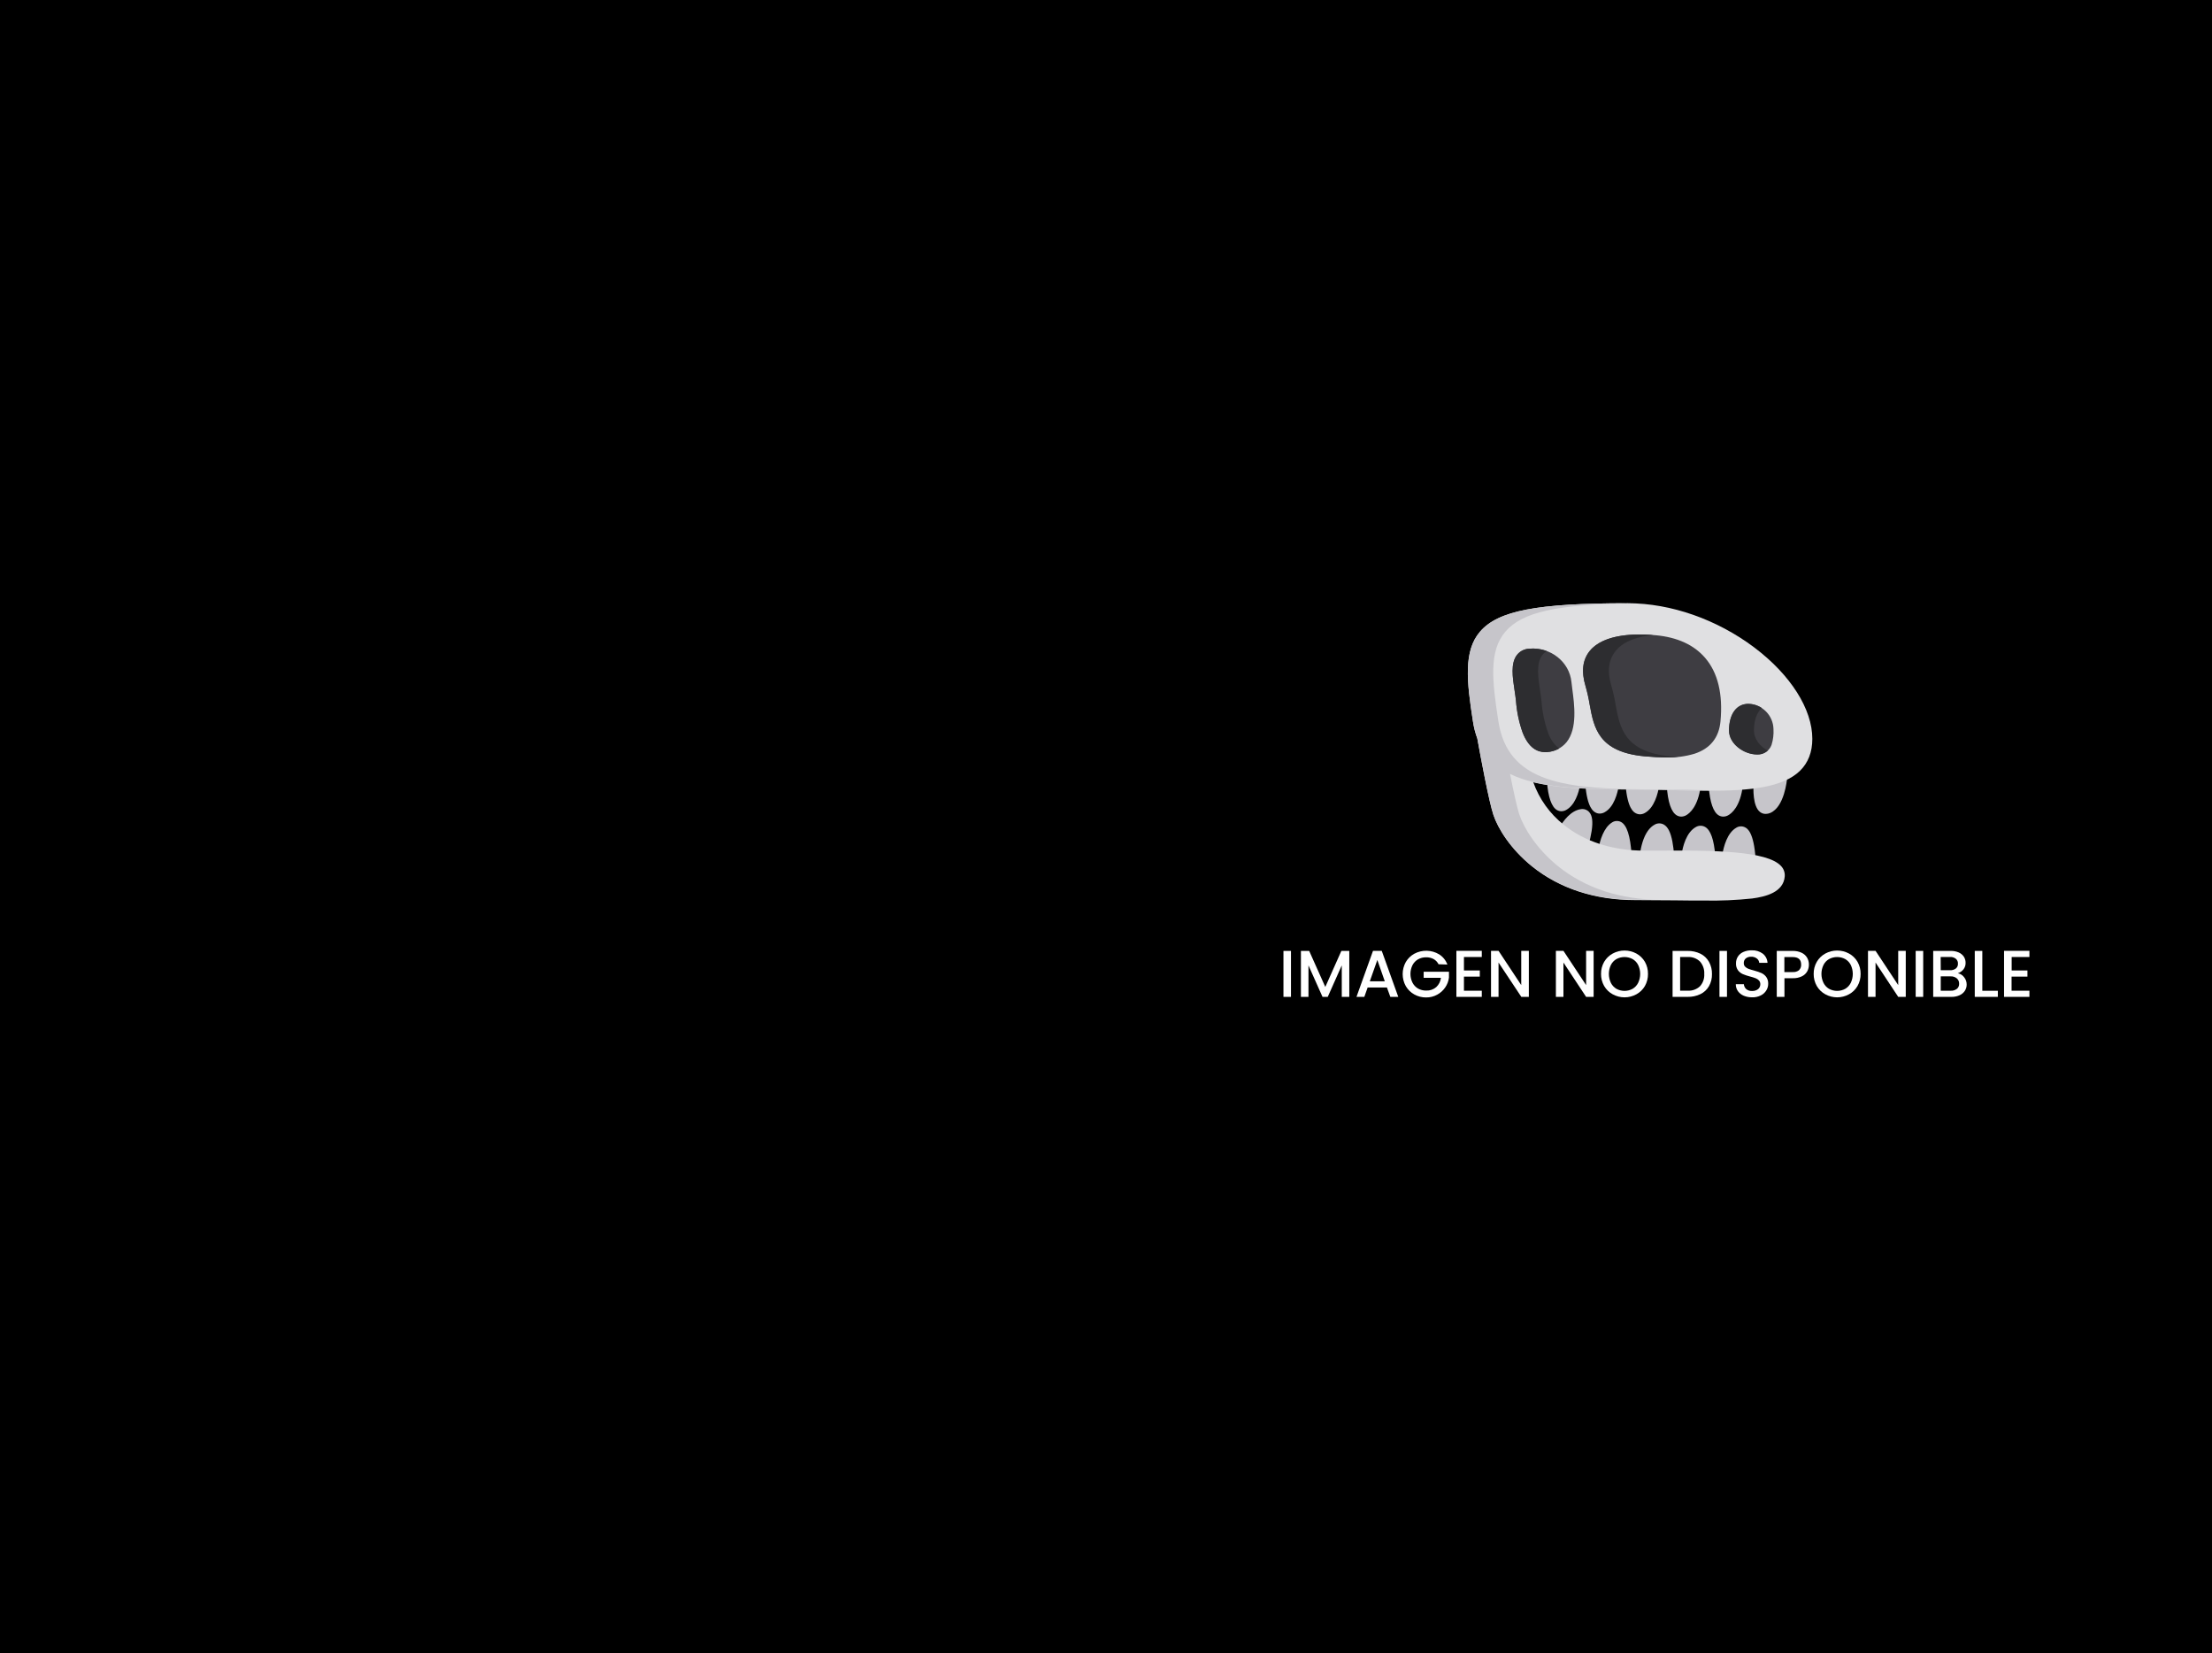
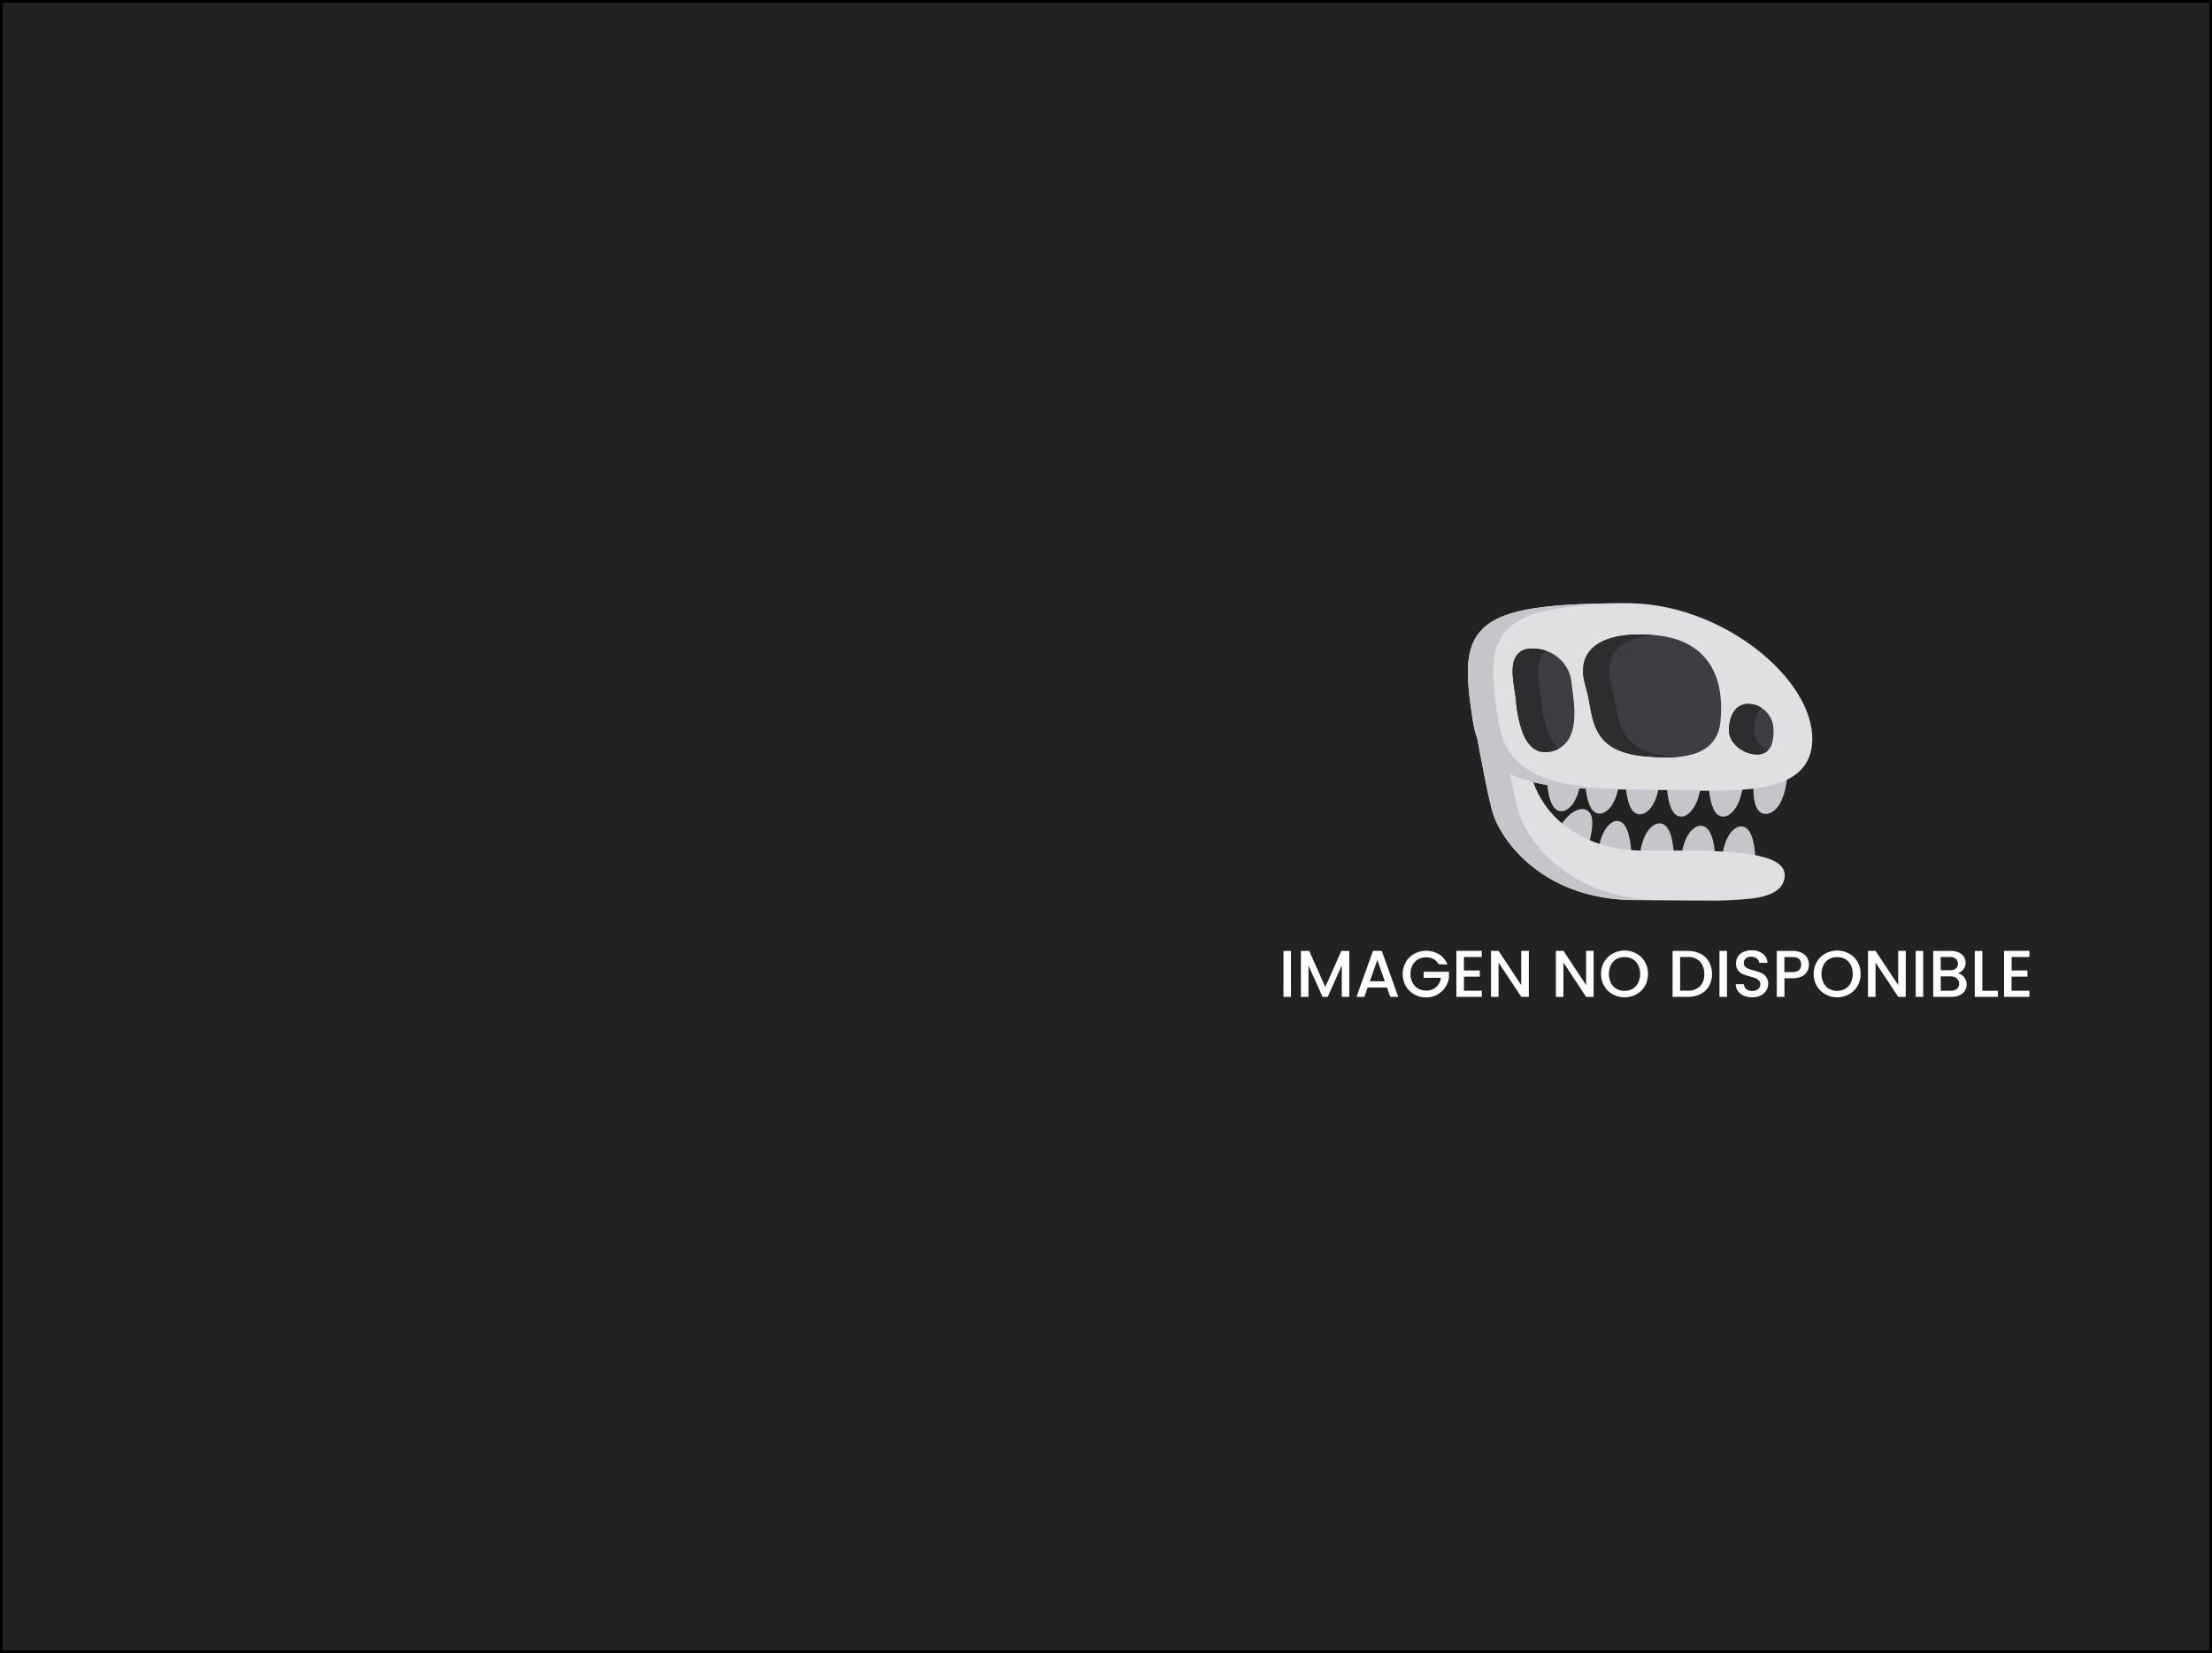
<svg xmlns="http://www.w3.org/2000/svg" id="Capa_1" data-name="Capa 1" viewBox="0 0 803 600">
  <g>
-     <rect x="0.5" y="0.5" width="802" height="599" />
+     <rect x="0.5" y="0.5" width="802" height="599" style="fill: #222" />
    <path d="M802,1V599H1V1H802m1-1H0V600H803V0Z" />
  </g>
  <g>
    <g>
      <path d="M636.6,284.12a1.83,1.83,0,0,1,1.37-1.64l8.53-2.2a1.82,1.82,0,0,1,1.63.38,1.79,1.79,0,0,1,.65,1.54c-.09,1.09-1,10.68-6.14,12.88a4.24,4.24,0,0,1-1.63.35,3.29,3.29,0,0,1-2-.63C636.22,292.79,636.46,286.12,636.6,284.12Z" style="fill: #c6c5ca" />
      <path d="M625.15,310.72c.57-3.66,1.93-8.41,5.14-10.27a3.23,3.23,0,0,1,3.23-.13c.78.41,3.15,1.67,3.8,11.5a1.81,1.81,0,0,1-.6,1.48,1.78,1.78,0,0,1-1.22.47,1.51,1.51,0,0,1-.3,0c-2.35-.39-5.16-.7-8.37-.92a1.8,1.8,0,0,1-1.3-.68A1.84,1.84,0,0,1,625.15,310.72Z" style="fill: #c6c5ca" />
      <path d="M610.43,310.26c.44-2.95,1.72-8.2,5.28-10.11a3.35,3.35,0,0,1,3.26,0c2,1.1,3.25,4.62,3.7,10.45a1.83,1.83,0,0,1-.5,1.41,1.85,1.85,0,0,1-1.33.56h-.06c-2.59-.09-5.39-.14-8.55-.16a1.81,1.81,0,0,1-1.38-.64A1.83,1.83,0,0,1,610.43,310.26Z" style="fill: #c6c5ca" />
      <path d="M580.23,308.35c.6-3.5,2-8,5-9.84a3.21,3.21,0,0,1,3.23-.15c2.12,1.13,3.4,5.09,3.82,11.78a1.86,1.86,0,0,1-.57,1.44,1.84,1.84,0,0,1-1.26.5h-.19a54.43,54.43,0,0,1-8.77-1.65A1.83,1.83,0,0,1,580.23,308.35Z" style="fill: #c6c5ca" />
      <path d="M565.91,300.67c1.66-2.88,4.38-6.42,7.9-6.95a3.32,3.32,0,0,1,3.11,1.06c1.12,1.28,1.39,3.45.88,6.85a38.84,38.84,0,0,1-1.11,4.93,1.82,1.82,0,0,1-1,1.15,1.76,1.76,0,0,1-1.53,0,43.9,43.9,0,0,1-7.77-4.65A1.85,1.85,0,0,1,565.91,300.67Z" style="fill: #c6c5ca" />
      <path d="M595.3,310.41a25.46,25.46,0,0,1,1-4.81c1-3.15,2.48-5.27,4.41-6.3a3.33,3.33,0,0,1,3.29,0c1.47.82,2.46,2.78,3.11,6.14a41.45,41.45,0,0,1,.61,5,1.85,1.85,0,0,1-1.82,1.93l-3.67,0-5.11,0h0a1.84,1.84,0,0,1-1.82-2Z" style="fill: #c6c5ca" />
      <path d="M562.13,282.05a1.82,1.82,0,0,1,1.51-.48c2.53.36,5.26.64,8.37.85a1.83,1.83,0,0,1,1.68,2.14c-.59,3.36-2,7.73-5.17,9.45a3.61,3.61,0,0,1-1.71.45,3.28,3.28,0,0,1-1.55-.4c-2-1.11-3.26-4.66-3.7-10.54A1.77,1.77,0,0,1,562.13,282.05Z" style="fill: #c6c5ca" />
      <path d="M576,283.26a1.88,1.88,0,0,1,1.4-.56c2.55.1,5.33.16,8.49.2a1.79,1.79,0,0,1,1.38.65,1.81,1.81,0,0,1,.41,1.47c-.46,2.87-1.75,8-5.24,9.84a3.61,3.61,0,0,1-1.71.45,3.19,3.19,0,0,1-1.53-.39c-.74-.41-3-1.63-3.7-10.24A1.86,1.86,0,0,1,576,283.26Z" style="fill: #c6c5ca" />
      <path d="M590.6,283.52a1.79,1.79,0,0,1,1.34-.59h0c2.56,0,5.3,0,8.6.09a1.83,1.83,0,0,1,1.78,2.1c-.45,2.92-1.74,8.1-5.26,10a3.63,3.63,0,0,1-1.71.46,3.27,3.27,0,0,1-1.54-.4c-.74-.4-3-1.63-3.69-10.25A1.82,1.82,0,0,1,590.6,283.52Z" style="fill: #c6c5ca" />
      <path d="M605.57,283.71a1.85,1.85,0,0,1,1.37-.56H607c3,.07,5.8.13,8.59.17a1.83,1.83,0,0,1,1.79,2.07c-1,7.48-4.06,9.88-5.34,10.57a3.61,3.61,0,0,1-1.71.45,3.22,3.22,0,0,1-1.56-.41c-2.07-1.15-3.32-4.82-3.72-10.9A1.87,1.87,0,0,1,605.57,283.71Z" style="fill: #c6c5ca" />
      <path d="M620.81,283.94a1.88,1.88,0,0,1,1.33-.59c3.26,0,6.07-.11,8.61-.26a1.78,1.78,0,0,1,1.44.57,1.81,1.81,0,0,1,.49,1.47c-.9,7.66-4.06,10.12-5.37,10.83a3.67,3.67,0,0,1-1.71.45A3.22,3.22,0,0,1,624,296c-2-1.12-3.29-4.72-3.71-10.69A1.82,1.82,0,0,1,620.81,283.94Z" style="fill: #c6c5ca" />
    </g>
    <path d="M537.25,229.31c6.55-7.64,20.59-10.35,53.66-10.35,15.66,0,32.41,5.87,46,16.11,13.13,9.92,21,22.3,21,33.12,0,4.78-1.5,8.67-4.46,11.57-6.24,6.1-18.23,7.26-32.83,7.26-4.34,0-8.9-.1-13.61-.21-5-.11-10.07-.23-15.2-.23-14.92,0-26.35-.47-35.19-2.63a34.42,34.42,0,0,0,11,15.39c7.63,6.17,17.78,9.42,29.37,9.42l5.22,0c20.46-.16,39.25.15,44.29,5.53a4.88,4.88,0,0,1,1.4,3.78c-.43,5.86-7,7.41-11.82,8.06a138.73,138.73,0,0,1-17.27.75c-3.32,0-6.91,0-10.76-.07-4.6,0-9.35-.09-14.55-.09-14.49,0-27.38-4.22-37.29-12.2-7.86-6.33-12.41-13.8-14.06-18.68s-4.6-20.84-5.84-27.72a31.81,31.81,0,0,1-1.59-6.24C532.42,247.19,531.28,236.28,537.25,229.31Z" style="fill: #e0e0e2" />
    <path d="M537.25,229.31c6.55-7.64,20.59-10.35,53.66-10.35.75,0,1.51,0,2.27,0-28.11.38-40.61,3.22-46.68,10.3s-4.83,17.88-2.56,32.54c1.65,10.7,7.3,17.35,17.75,20.92,9.33,3.18,22,3.81,39.31,3.81,5.14,0,10.25.12,15.2.23,2.93.07,5.81.13,8.61.17-1.39,0-2.81,0-4.25,0-4.34,0-8.9-.1-13.61-.21-5-.11-10.07-.23-15.2-.23-17.35,0-30-.63-39.31-3.81a34.61,34.61,0,0,1-4.27-1.77c1.2,6.06,2.51,12.14,3.41,14.81,1.64,4.88,6.2,12.35,14,18.68,9.91,8,22.81,12.2,37.29,12.2h-9.45c-14.49,0-27.38-4.22-37.29-12.2-7.85-6.33-12.41-13.8-14-18.68s-4.61-20.84-5.85-27.72a31.81,31.81,0,0,1-1.59-6.24C532.42,247.19,531.28,236.28,537.25,229.31Z" style="fill: #c6c5ca" />
    <path d="M634.71,255.48a9.38,9.38,0,0,1,9.1,9.18,15.94,15.94,0,0,1-.7,5.71,5.25,5.25,0,0,1-5.29,3.48c-4.69,0-10.14-3.8-10.14-8.7C627.68,259.18,630.37,255.48,634.71,255.48Z" style="fill: #3e3d42" />
    <path d="M634.71,255.48a8.82,8.82,0,0,1,4.87,1.52c-1.82,1.62-2.86,4.45-2.86,8.15,0,3.11,2.21,5.78,5,7.31a5.57,5.57,0,0,1-3.92,1.39c-4.69,0-10.14-3.8-10.14-8.7C627.68,259.18,630.37,255.48,634.71,255.48Z" style="fill: #2d2d30" />
    <path d="M577.11,236.28c5.24-6.44,17.3-6.33,24-5.7,7.8.73,13.82,3.49,17.87,8.19,4.64,5.38,6.52,13.15,5.59,23.1-.56,5.89-3.72,9.83-9.4,11.71a32.89,32.89,0,0,1-10.32,1.35c-2.35,0-5-.14-7.88-.41-16.75-1.58-18.36-10.35-19.91-18.83a57.24,57.24,0,0,0-1.5-6.68h0C574,243.78,574.49,239.5,577.11,236.28Z" style="fill: #3e3d42" />
    <path d="M577.11,236.28c5-6.16,16.25-6.33,23.11-5.78-5.29.5-10.66,2-13.71,5.78-2.62,3.22-3.14,7.5-1.53,12.73h0a57.24,57.24,0,0,1,1.5,6.68c1.55,8.48,3.16,17.25,19.91,18.83,1,.09,1.92.17,2.83.23-1.34.12-2.78.18-4.34.18-2.35,0-5-.14-7.88-.41-16.75-1.58-18.36-10.35-19.91-18.83a57.24,57.24,0,0,0-1.5-6.68h0C574,243.78,574.49,239.5,577.11,236.28Z" style="fill: #2d2d30" />
    <path d="M550.72,237.69a6,6,0,0,1,4.39-2.23c7.73-.69,14.62,4.74,15.36,12.11.07.73.18,1.58.31,2.56.76,5.69,1.9,14.28-2.07,19.24a9.88,9.88,0,0,1-7.18,3.6c-.22,0-.45,0-.68,0-2.57,0-5.85-1.33-8.09-7.05a44.18,44.18,0,0,1-2.43-11.6h0c-.11-1.1-.3-2.32-.49-3.61C549.09,245.82,548.32,240.73,550.72,237.69Z" style="fill: #3e3d42" />
    <path d="M550.72,237.69a6,6,0,0,1,4.39-2.23,14.68,14.68,0,0,1,6.43.86,5.54,5.54,0,0,0-1.57,1.37c-2.39,3-1.63,8.13-.88,13.05.19,1.29.38,2.51.49,3.62h0A44.19,44.19,0,0,0,562,266a12.42,12.42,0,0,0,4,5.72,11.18,11.18,0,0,1-4.47,1.3c-.22,0-.45,0-.68,0-2.57,0-5.85-1.33-8.09-7.05a44.19,44.19,0,0,1-2.43-11.59h0c-.11-1.11-.3-2.33-.49-3.62C549.09,245.82,548.32,240.73,550.72,237.69Z" style="fill: #2d2d30" />
  </g>
  <g>
    <path d="M468.65,345.16v16.68h-2.73V345.16Z" style="fill: #fff" />
    <path d="M489.82,345.16v16.68h-2.73V350.41L482,361.84h-1.9L475,350.41v11.43h-2.74V345.16h3l5.85,13.08,5.83-13.08Z" style="fill: #fff" />
    <path d="M503.48,358.43h-7l-1.2,3.41h-2.85l6-16.71h3.17l6,16.71h-2.88Zm-.77-2.23L500,348.45l-2.74,7.75Z" style="fill: #fff" />
    <path d="M522.22,350a4.45,4.45,0,0,0-1.8-1.89,5.45,5.45,0,0,0-2.66-.63,5.85,5.85,0,0,0-3,.74,5.22,5.22,0,0,0-2,2.11,7.18,7.18,0,0,0,0,6.35,5.21,5.21,0,0,0,2,2.13,5.85,5.85,0,0,0,3,.74,5.22,5.22,0,0,0,3.62-1.25,5.43,5.43,0,0,0,1.71-3.38h-6.27v-2.19H526v2.14a8.07,8.07,0,0,1-1.38,3.58,8.26,8.26,0,0,1-2.9,2.6,8.16,8.16,0,0,1-4,1,8.62,8.62,0,0,1-4.3-1.09,8.17,8.17,0,0,1-3.08-3,9,9,0,0,1,0-8.78,8.13,8.13,0,0,1,3.09-3,9.11,9.11,0,0,1,9,.22,7.44,7.44,0,0,1,3,3.71Z" style="fill: #fff" />
    <path d="M531.44,347.37v4.89h5.76v2.23h-5.76v5.12h6.48v2.23H528.7V345.13h9.22v2.24Z" style="fill: #fff" />
    <path d="M555,361.84h-2.73L544,349.38v12.46h-2.73V345.13H544l8.24,12.44V345.13H555Z" style="fill: #fff" />
    <path d="M578.52,361.84h-2.73l-8.23-12.46v12.46h-2.74V345.13h2.74l8.23,12.44V345.13h2.73Z" style="fill: #fff" />
    <path d="M585.45,360.91a8,8,0,0,1-3.1-3,8.63,8.63,0,0,1-1.14-4.41,8.53,8.53,0,0,1,1.14-4.39,8.08,8.08,0,0,1,3.1-3,9,9,0,0,1,8.59,0,8.13,8.13,0,0,1,3.09,3,8.61,8.61,0,0,1,1.12,4.39,8.71,8.71,0,0,1-1.12,4.41,8.05,8.05,0,0,1-3.09,3,8.93,8.93,0,0,1-8.59,0Zm7.23-2a5.17,5.17,0,0,0,2-2.16,7.48,7.48,0,0,0,0-6.49,5.09,5.09,0,0,0-2-2.13,6.18,6.18,0,0,0-5.9,0,5.16,5.16,0,0,0-2,2.13,7.58,7.58,0,0,0,0,6.49,5.24,5.24,0,0,0,2,2.16,6.11,6.11,0,0,0,5.9,0Z" style="fill: #fff" />
    <path d="M617.3,346.18a7.28,7.28,0,0,1,3.09,2.93,8.76,8.76,0,0,1,1.09,4.45,8.56,8.56,0,0,1-1.09,4.41,7.21,7.21,0,0,1-3.09,2.87,10.32,10.32,0,0,1-4.67,1h-5.45V345.16h5.45A10.2,10.2,0,0,1,617.3,346.18ZM617.12,358a6.07,6.07,0,0,0,1.56-4.46,6.3,6.3,0,0,0-1.56-4.54,5.92,5.92,0,0,0-4.49-1.63h-2.71v12.22h2.71A6,6,0,0,0,617.12,358Z" style="fill: #fff" />
    <path d="M626.93,345.16v16.68H624.2V345.16Z" style="fill: #fff" />
    <path d="M633,361.42a5,5,0,0,1-2.11-1.67,4.24,4.24,0,0,1-.76-2.52h2.92a2.71,2.71,0,0,0,.85,1.78,3.07,3.07,0,0,0,2.13.69,3.32,3.32,0,0,0,2.21-.68,2.26,2.26,0,0,0,.79-1.77,1.94,1.94,0,0,0-.49-1.36,3.21,3.21,0,0,0-1.23-.82,18,18,0,0,0-2-.62,19,19,0,0,1-2.65-.88,4.45,4.45,0,0,1-1.74-1.38,4,4,0,0,1-.72-2.5,4.44,4.44,0,0,1,.72-2.52,4.54,4.54,0,0,1,2-1.65,7.2,7.2,0,0,1,3-.58,6.3,6.3,0,0,1,4,1.21,4.52,4.52,0,0,1,1.72,3.33h-3a2.18,2.18,0,0,0-.86-1.56,3.22,3.22,0,0,0-2.09-.65,3,3,0,0,0-1.92.6,2.08,2.08,0,0,0-.74,1.73,1.76,1.76,0,0,0,.46,1.26,3.33,3.33,0,0,0,1.19.78,18.32,18.32,0,0,0,2,.62,22.67,22.67,0,0,1,2.7.91,4.58,4.58,0,0,1,1.78,1.41,4.07,4.07,0,0,1,.73,2.53,4.51,4.51,0,0,1-.69,2.4,4.87,4.87,0,0,1-2,1.81A6.51,6.51,0,0,1,636,362,7.55,7.55,0,0,1,633,361.42Z" style="fill: #fff" />
    <path d="M656.09,352.53a4.48,4.48,0,0,1-1.92,1.83,7.15,7.15,0,0,1-3.38.71h-3v6.77H645V345.16h5.76a7.27,7.27,0,0,1,3.25.66,4.53,4.53,0,0,1,2,1.79,4.89,4.89,0,0,1,.66,2.52A5.08,5.08,0,0,1,656.09,352.53Zm-3-.4a2.59,2.59,0,0,0,.76-2c0-1.83-1-2.74-3.09-2.74h-3v5.45h3A3.36,3.36,0,0,0,653.12,352.13Z" style="fill: #fff" />
    <path d="M662.63,360.91a8,8,0,0,1-3.09-3,8.63,8.63,0,0,1-1.14-4.41,8.53,8.53,0,0,1,1.14-4.39,8.06,8.06,0,0,1,3.09-3,9,9,0,0,1,8.59,0,8,8,0,0,1,3.09,3,8.62,8.62,0,0,1,1.13,4.39,8.72,8.72,0,0,1-1.13,4.41,7.92,7.92,0,0,1-3.09,3,8.94,8.94,0,0,1-8.59,0Zm7.24-2a5.24,5.24,0,0,0,2-2.16,7.58,7.58,0,0,0,0-6.49,5.16,5.16,0,0,0-2-2.13,6.2,6.2,0,0,0-5.91,0,5.07,5.07,0,0,0-2,2.13,7.48,7.48,0,0,0,0,6.49,5.15,5.15,0,0,0,2,2.16,6.12,6.12,0,0,0,5.91,0Z" style="fill: #fff" />
    <path d="M691.83,361.84h-2.74l-8.23-12.46v12.46h-2.74V345.13h2.74l8.23,12.44V345.13h2.74Z" style="fill: #fff" />
    <path d="M698.16,345.16v16.68h-2.73V345.16Z" style="fill: #fff" />
    <path d="M713,354.69a4.18,4.18,0,0,1,.94,2.66,4.12,4.12,0,0,1-.66,2.29,4.48,4.48,0,0,1-1.91,1.61,6.78,6.78,0,0,1-2.91.59h-6.67V345.16h6.36a6.87,6.87,0,0,1,2.93.57,4.33,4.33,0,0,1,1.85,1.55,4,4,0,0,1,.62,2.17,3.68,3.68,0,0,1-.77,2.4,4.45,4.45,0,0,1-2.06,1.42A3.65,3.65,0,0,1,713,354.69Zm-8.47-2.52h3.38a3.23,3.23,0,0,0,2.1-.62,2.1,2.1,0,0,0,.76-1.76A2.15,2.15,0,0,0,710,348a3.12,3.12,0,0,0-2.1-.64H704.5Zm5.88,6.76a2.3,2.3,0,0,0,.79-1.87,2.43,2.43,0,0,0-.84-1.94,3.3,3.3,0,0,0-2.23-.72h-3.6v5.21h3.7A3.27,3.27,0,0,0,710.38,358.93Z" style="fill: #fff" />
    <path d="M719.62,359.63h5.64v2.21h-8.38V345.16h2.74Z" style="fill: #fff" />
    <path d="M730.27,347.37v4.89H736v2.23h-5.76v5.12h6.48v2.23h-9.21V345.13h9.21v2.24Z" style="fill: #fff" />
  </g>
  <text style="writing-mode: tb;text-orientation: upright;glyph-orientation-vertical: 0deg" />
</svg>
